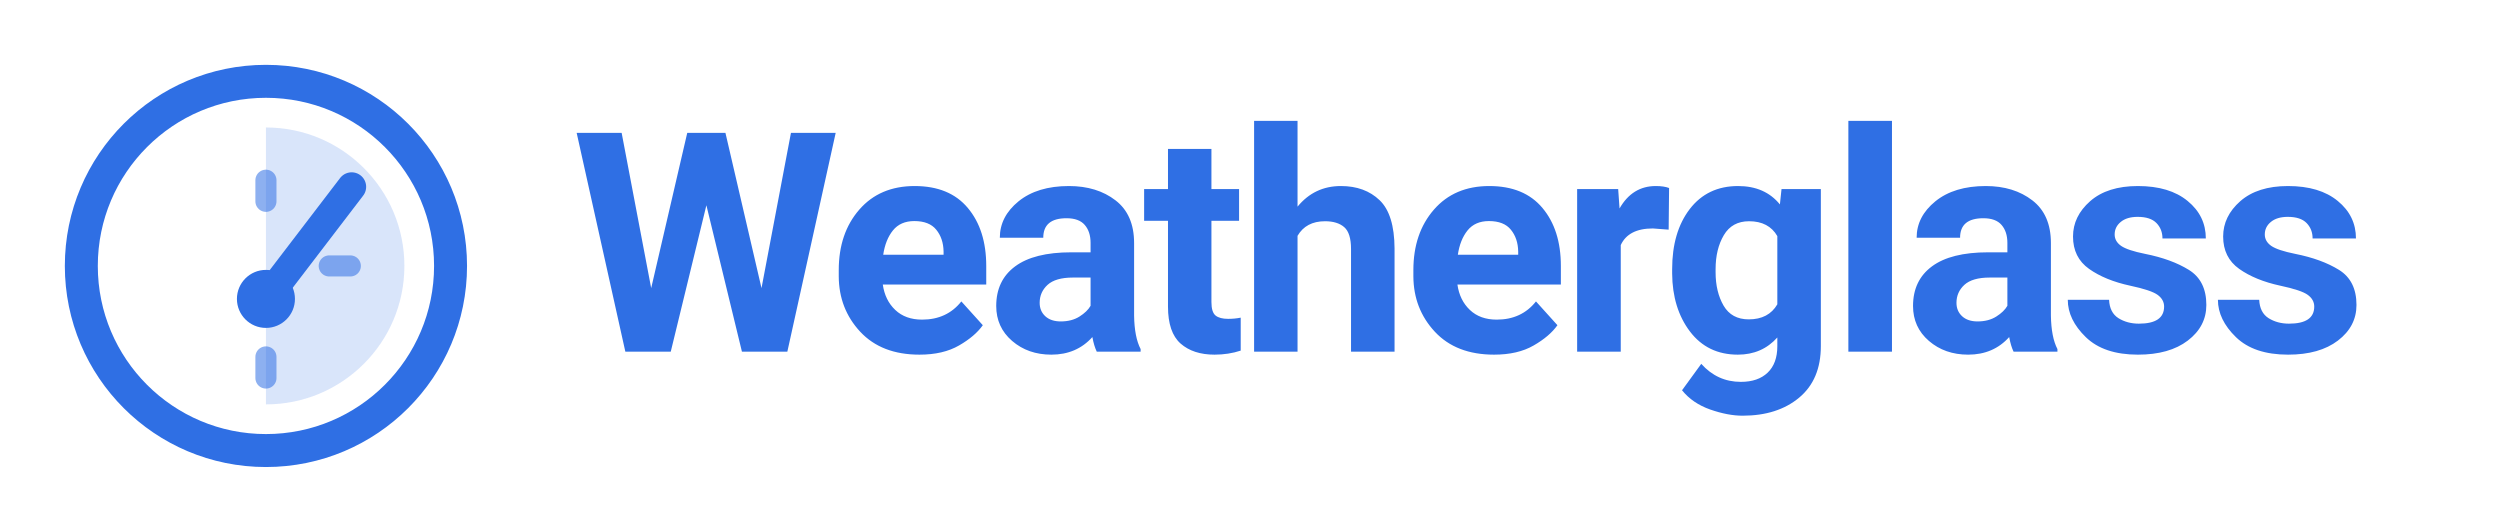
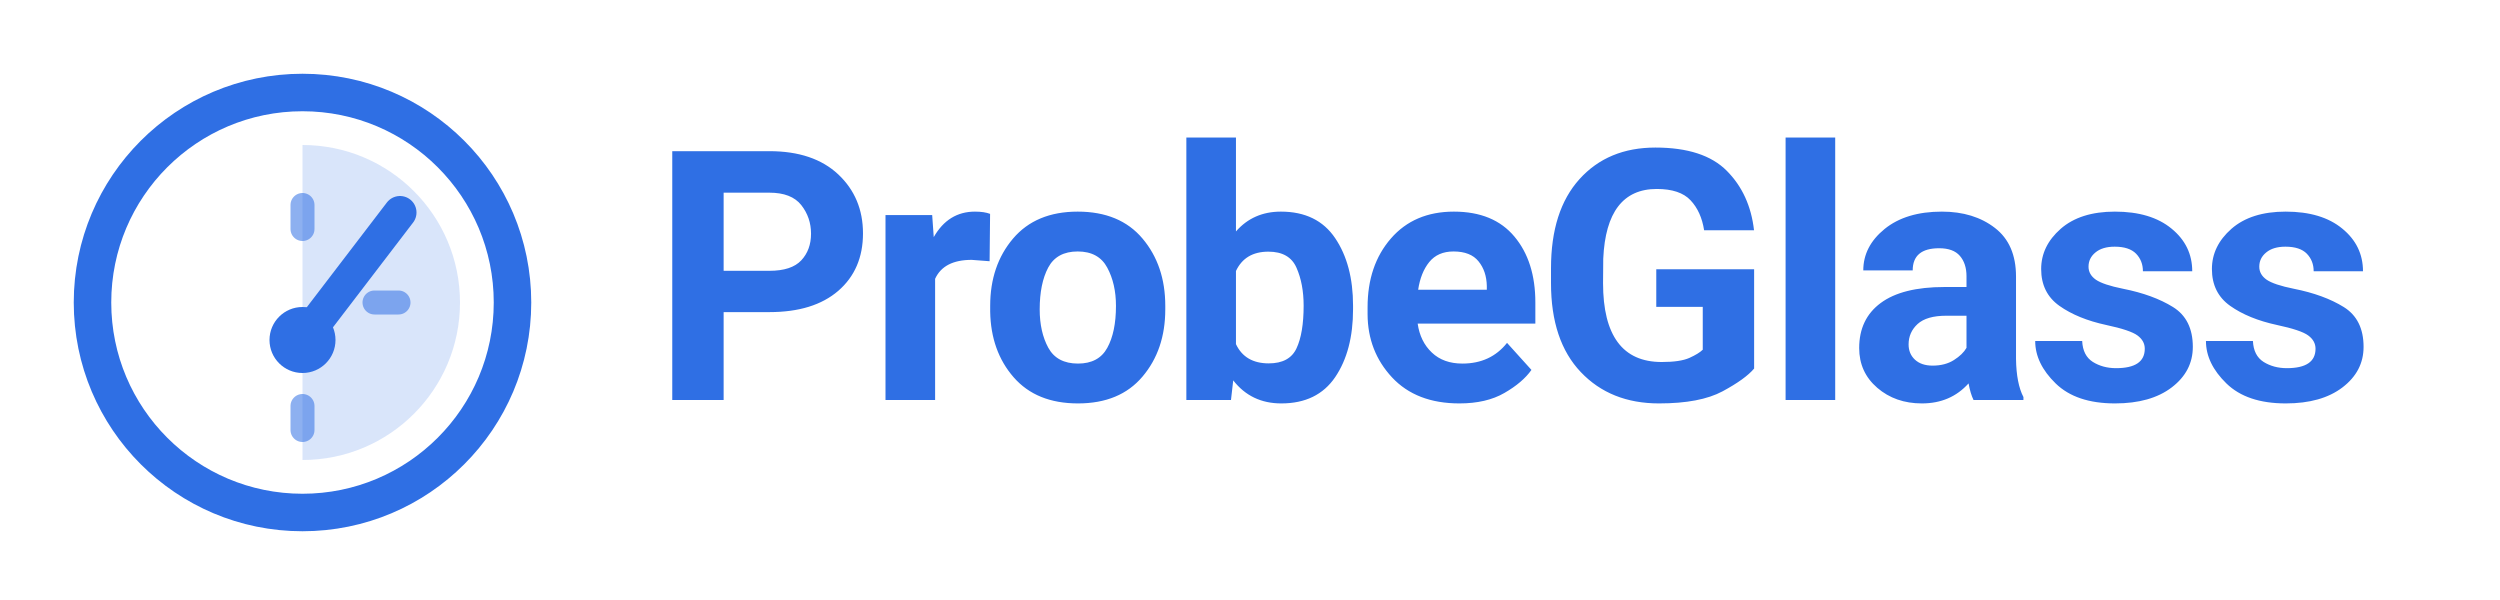
- <svg xmlns="http://www.w3.org/2000/svg" viewBox="0 0 455 96" width="455" height="96" role="img" aria-label="Weatherglass">
+ <svg xmlns="http://www.w3.org/2000/svg" viewBox="0 0 400 96" width="400" height="96" role="img" aria-label="ProbeGlass">
  <g transform="translate(10 10) scale(2.4)" fill="none" stroke="#2f6fe4">
    <circle cx="16" cy="16" r="14" stroke-width="2.5" />
    <path d="M16 5.5a10.5 10.5 0 0 1 0 21z" fill="#2f6fe4" opacity=".18" stroke="none" />
    <path d="M16 18.5 22.5 10" stroke-width="2.2" stroke-linecap="round" />
    <circle cx="16" cy="18.5" r="2.2" fill="#2f6fe4" stroke="none" />
    <path d="M16 9.5v1.6M22.4 16h-1.6M16 24.5v-1.6" stroke-width="1.6" stroke-linecap="round" opacity=".55" />
  </g>
-   <text x="104" y="64" fill="#2f6fe4" font-size="56" font-weight="700" letter-spacing="-1.5" font-family="ui-sans-serif, system-ui, -apple-system, 'Segoe UI', Roboto, Helvetica, Arial, sans-serif">Weatherglass</text>
+   <text x="104" y="64" fill="#2f6fe4" font-size="56" font-weight="700" letter-spacing="-1.5" font-family="ui-sans-serif, system-ui, -apple-system, 'Segoe UI', Roboto, Helvetica, Arial, sans-serif">ProbeGlass</text>
</svg>
